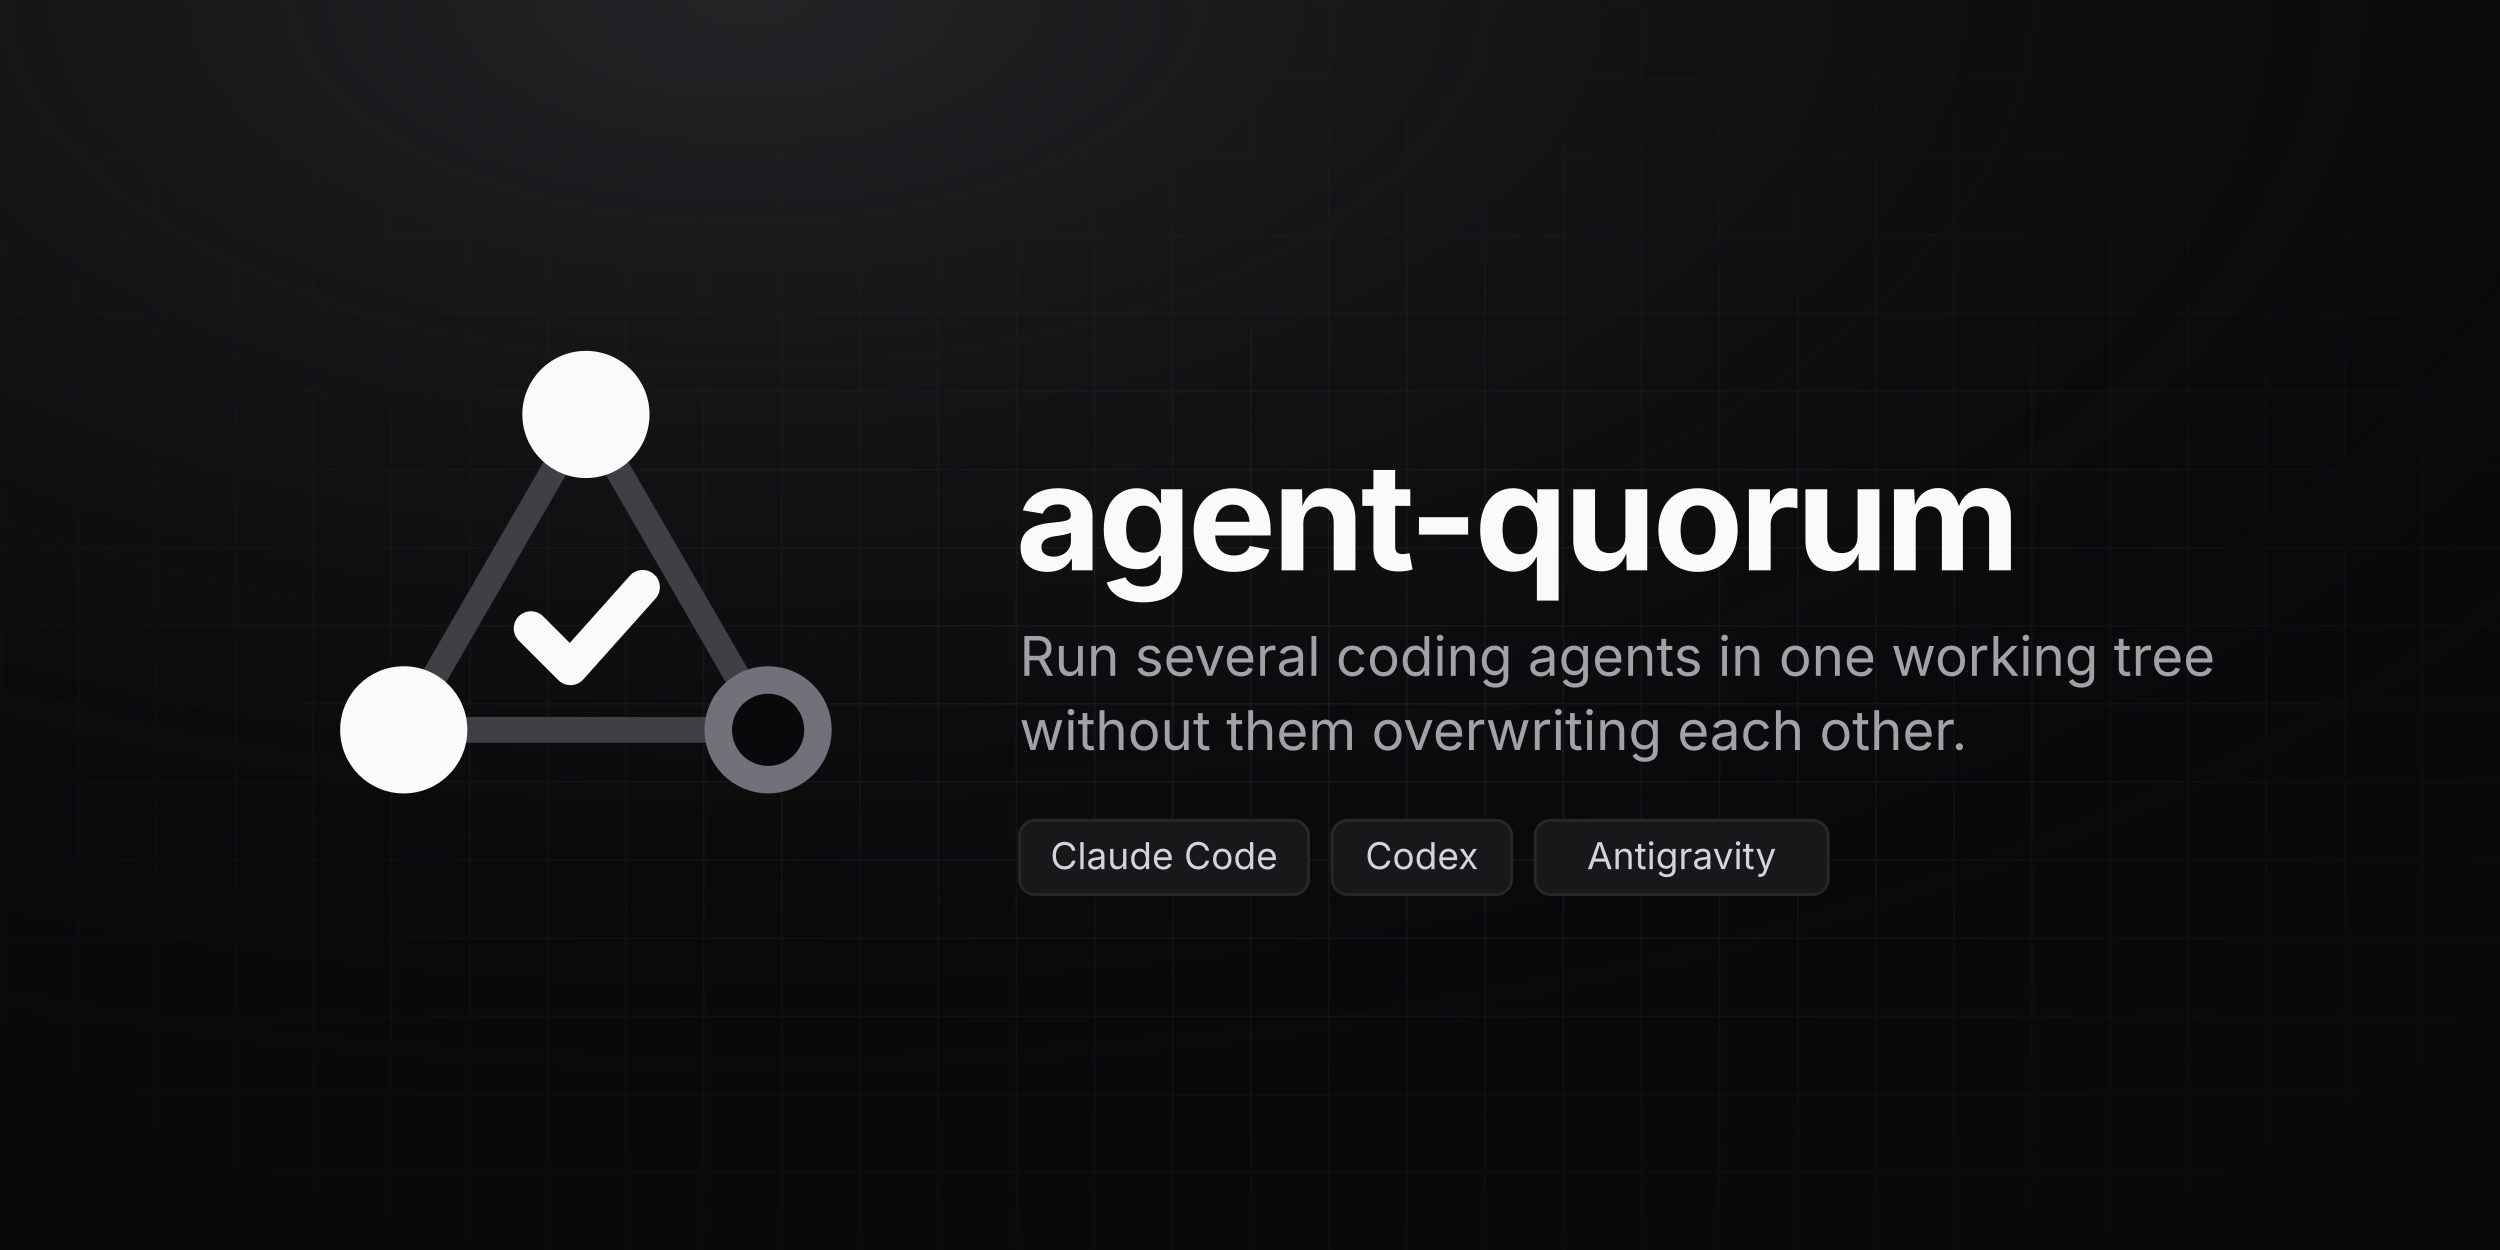
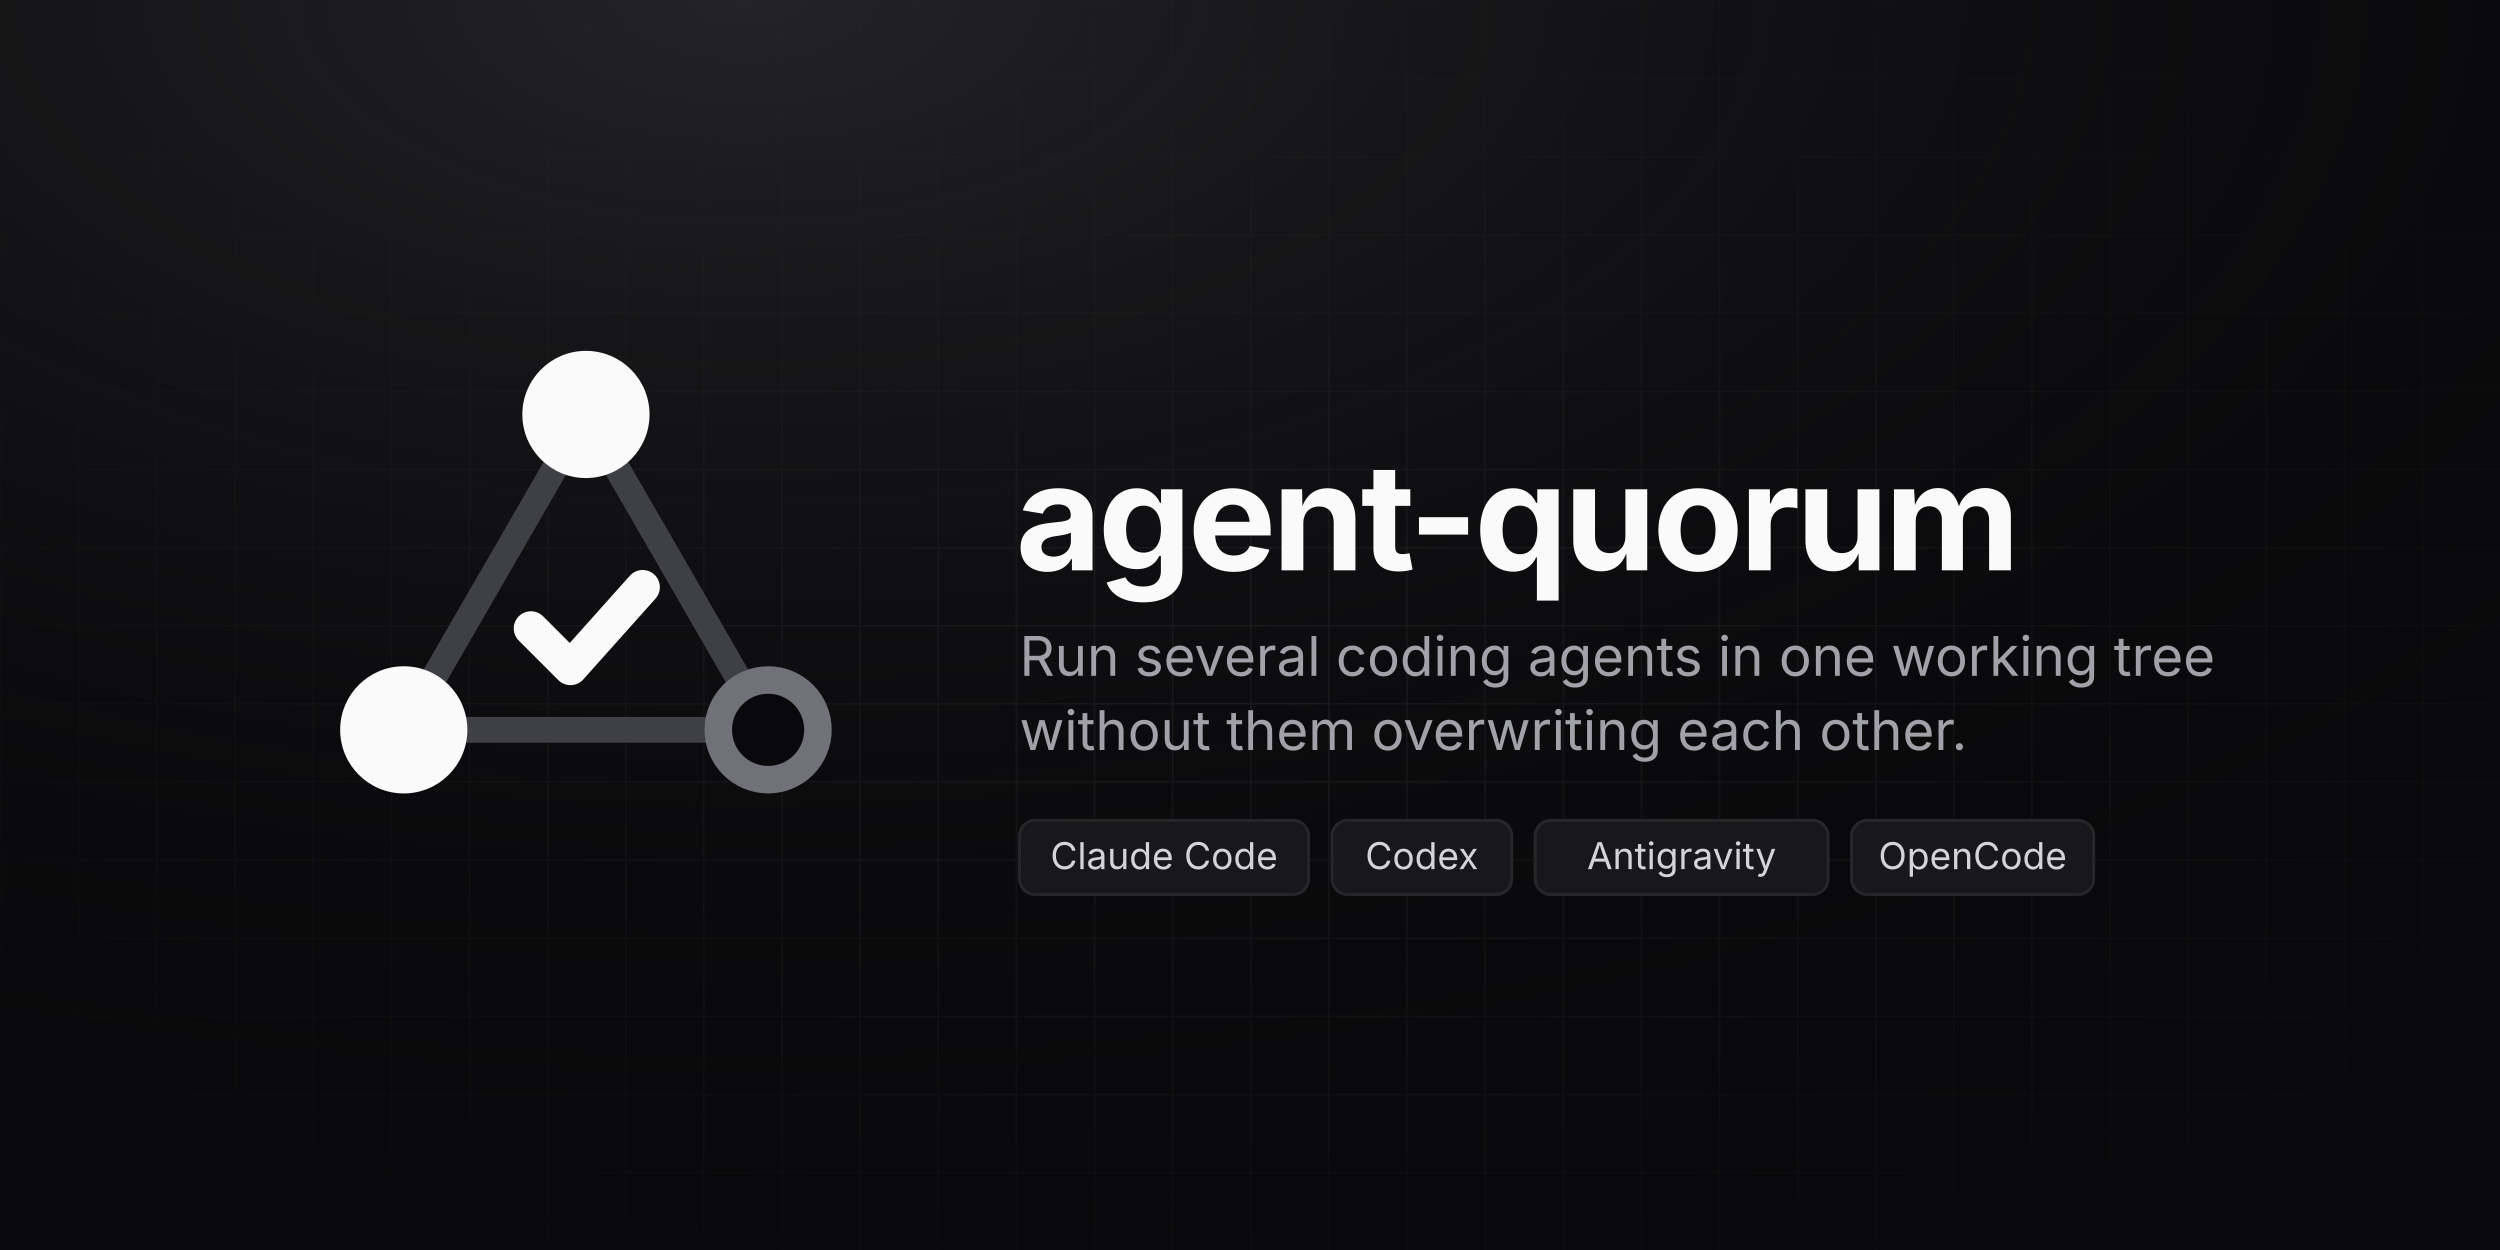
- <svg xmlns="http://www.w3.org/2000/svg" viewBox="0 0 1280 640" width="1280" height="640" role="img" aria-label="agent-quorum: run several coding agents in one working tree without them overwriting each other">
+ <svg xmlns="http://www.w3.org/2000/svg" viewBox="0 0 1280 640" width="1280" height="640" role="img" aria-label="agent-quorum for Claude Code, Codex, Antigravity and OpenCode: run several coding agents in one working tree without them overwriting each other">
  <style>
    text { font-family: "Geist", "Inter", -apple-system, BlinkMacSystemFont, "Segoe UI", Helvetica, Arial, sans-serif; }
    .mono { font-family: "Geist Mono", ui-monospace, SFMono-Regular, Menlo, Consolas, monospace; }
  </style>
  <defs>
    <radialGradient id="lift" cx="0.3" cy="0" r="0.9">
      <stop offset="0" stop-color="#27272a" stop-opacity="0.9" />
      <stop offset="1" stop-color="#09090b" stop-opacity="0" />
    </radialGradient>
    <radialGradient id="fade" cx="0.5" cy="0.5" r="0.6">
      <stop offset="0" stop-color="#fff" stop-opacity="1" />
      <stop offset="1" stop-color="#fff" stop-opacity="0" />
    </radialGradient>
    <mask id="gridmask">
      <rect width="1280" height="640" fill="url(#fade)" />
    </mask>
    <pattern id="grid" width="40" height="40" patternUnits="userSpaceOnUse">
      <path d="M40 0 H0 V40" fill="none" stroke="#27272a" stroke-width="1.5" />
    </pattern>
  </defs>
  <rect width="1280" height="640" fill="#09090b" />
  <rect width="1280" height="640" fill="url(#grid)" mask="url(#gridmask)" opacity="0.7" />
  <rect width="1280" height="640" fill="url(#lift)" />
  <g transform="translate(300 320) scale(0.44) translate(-512 -512)">
    <g stroke="#3f3f46" stroke-width="30" stroke-linecap="round">
      <line x1="512" y1="267" x2="300" y2="634" />
      <line x1="512" y1="267" x2="724" y2="634" />
      <line x1="300" y1="634" x2="724" y2="634" />
    </g>
    <circle cx="512" cy="267" r="74" fill="#fafafa" />
    <circle cx="300" cy="634" r="74" fill="#fafafa" />
    <circle cx="724" cy="634" r="58" fill="#09090b" stroke="#71717a" stroke-width="32" />
    <path d="M448 516 L494 562 L578 468" fill="none" stroke="#fafafa" stroke-width="40" stroke-linecap="round" stroke-linejoin="round" />
  </g>
  <text x="520" y="292" font-size="76" font-weight="700" fill="#fafafa" letter-spacing="-2">agent-quorum</text>
  <text x="522" y="346" font-size="28" fill="#a1a1aa">Run several coding agents in one working tree</text>
  <text x="522" y="384" font-size="28" fill="#a1a1aa">without them overwriting each other.</text>
  <g class="mono" font-size="19" fill="#d4d4d8">
    <rect x="522" y="420" width="148" height="38" rx="8" fill="#18181b" stroke="#27272a" stroke-width="1.5" />
    <text x="596" y="445" text-anchor="middle">Claude Code</text>
    <rect x="682" y="420" width="92" height="38" rx="8" fill="#18181b" stroke="#27272a" stroke-width="1.5" />
    <text x="728" y="445" text-anchor="middle">Codex</text>
    <rect x="786" y="420" width="150" height="38" rx="8" fill="#18181b" stroke="#27272a" stroke-width="1.5" />
    <text x="861" y="445" text-anchor="middle">Antigravity</text>
+     <rect x="948" y="420" width="124" height="38" rx="8" fill="#18181b" stroke="#27272a" stroke-width="1.5" />
+     <text x="1010" y="445" text-anchor="middle">OpenCode</text>
  </g>
</svg>
